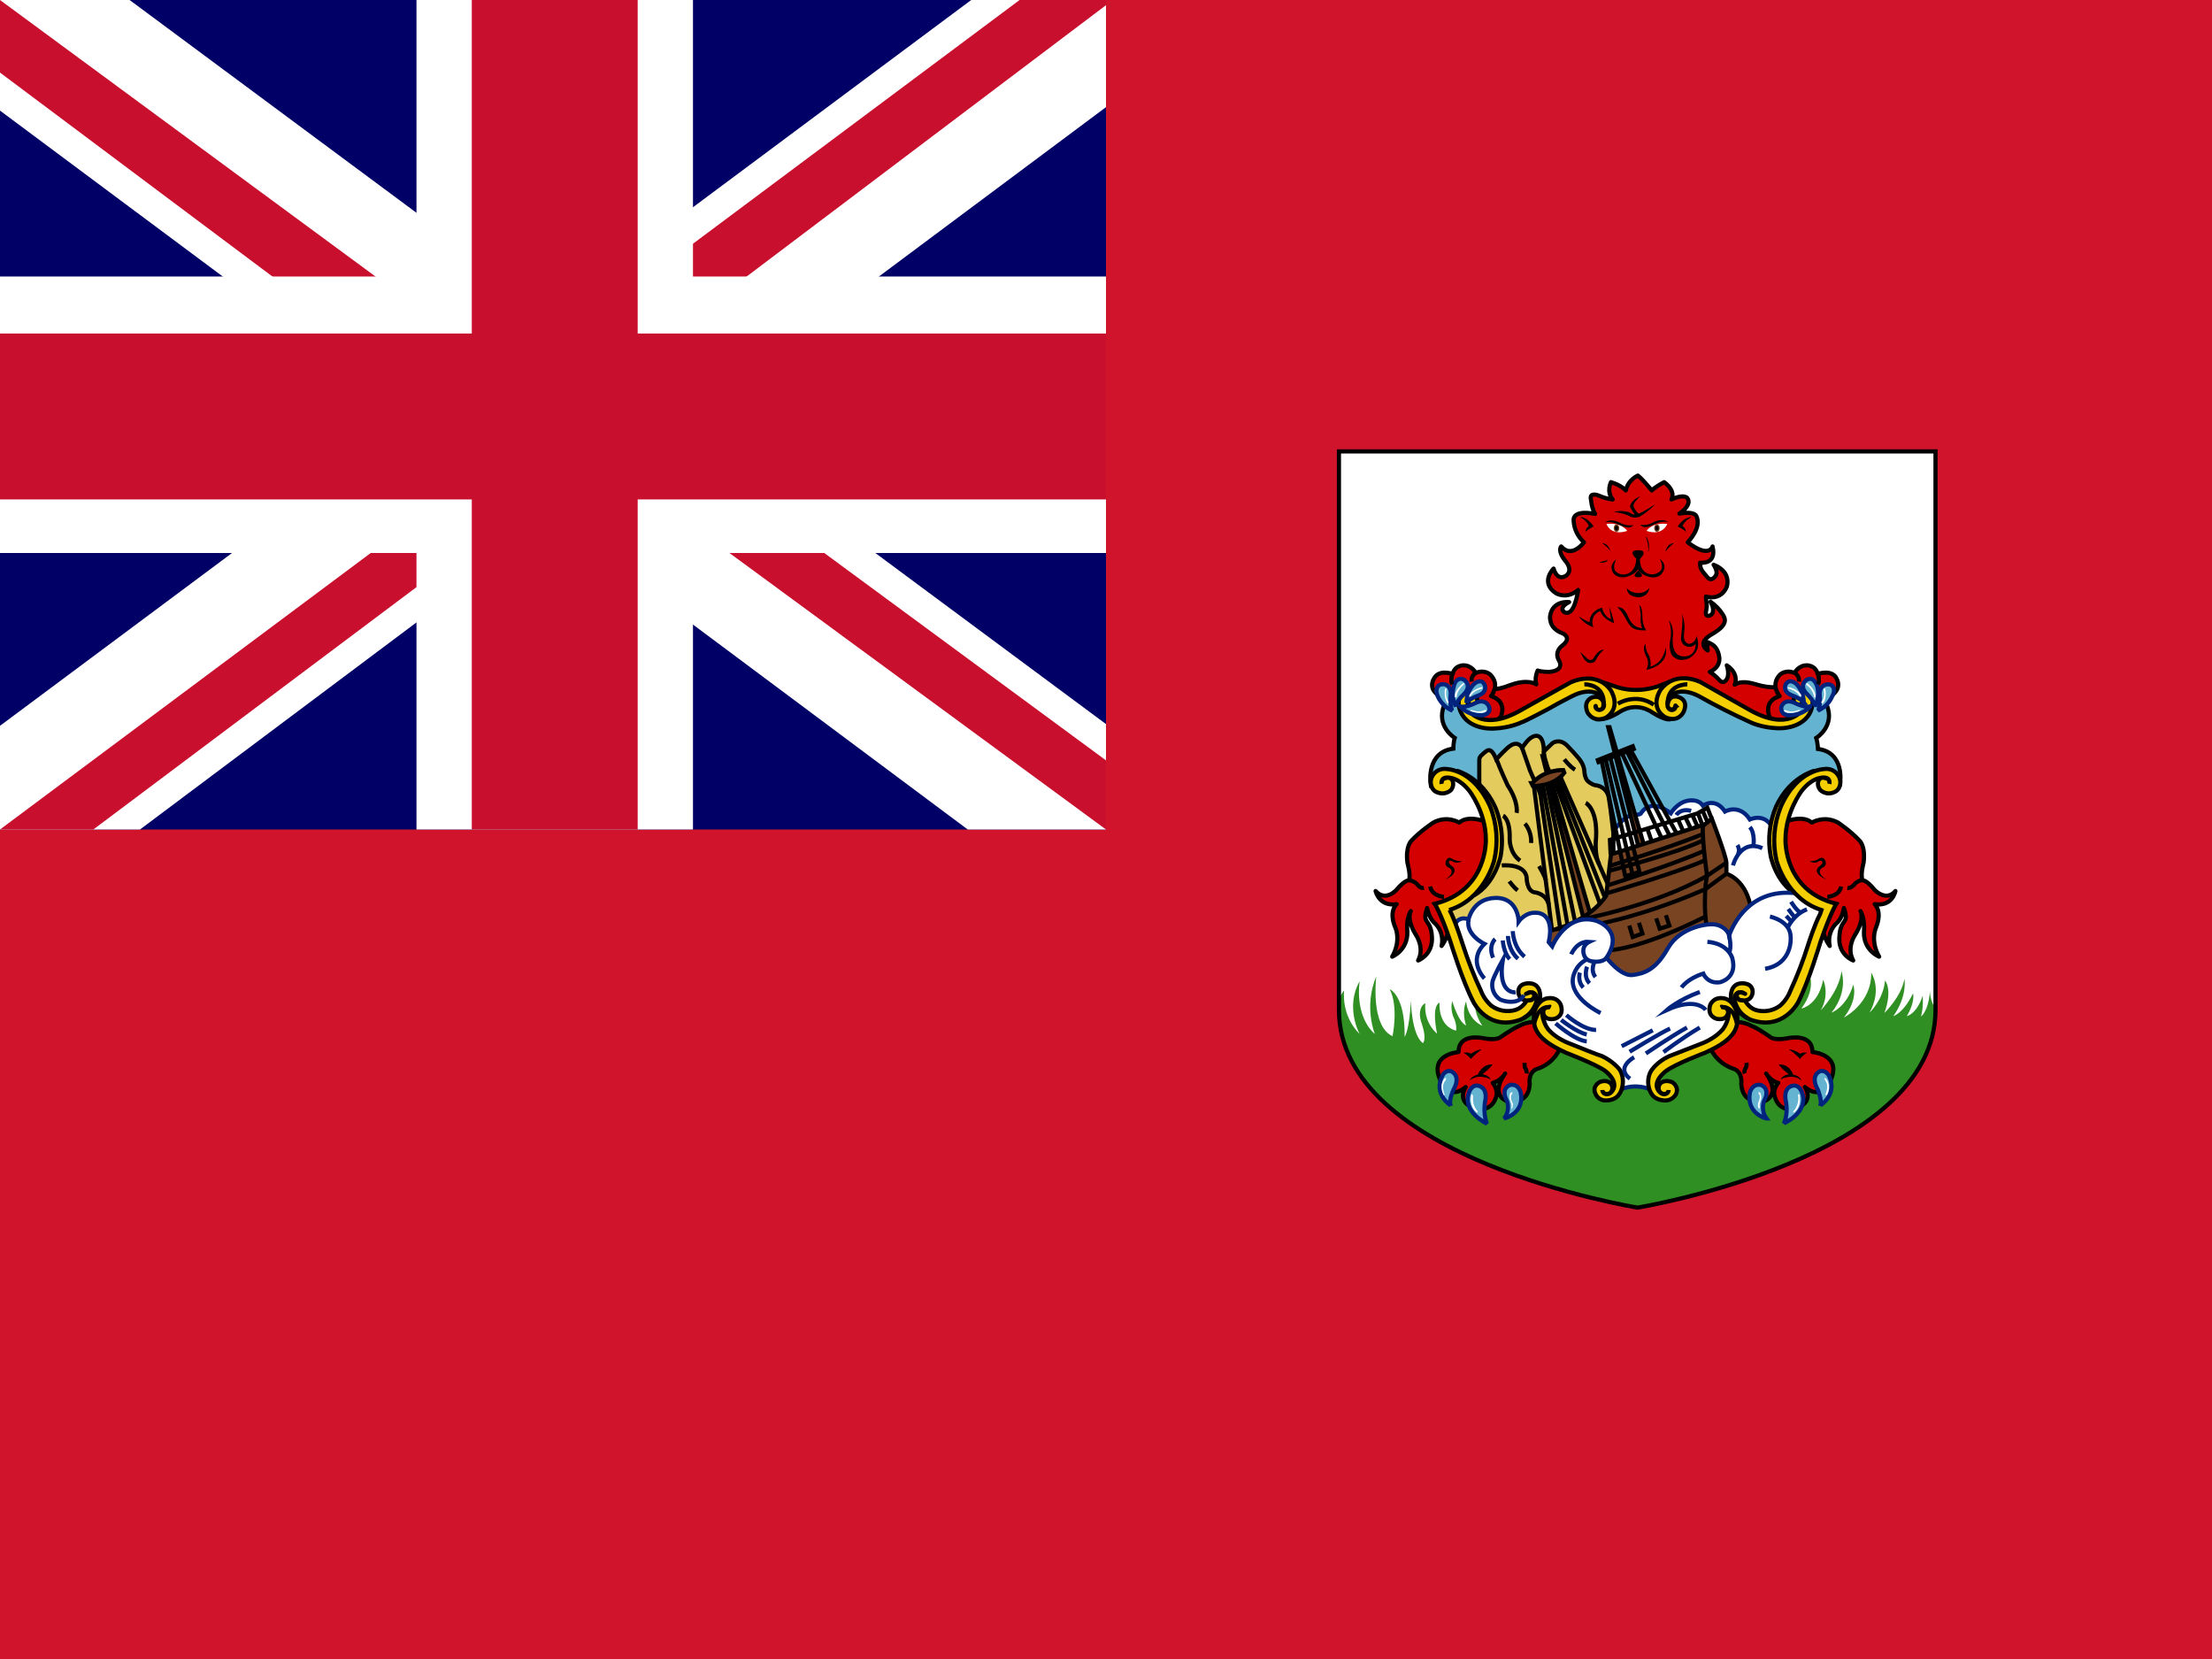
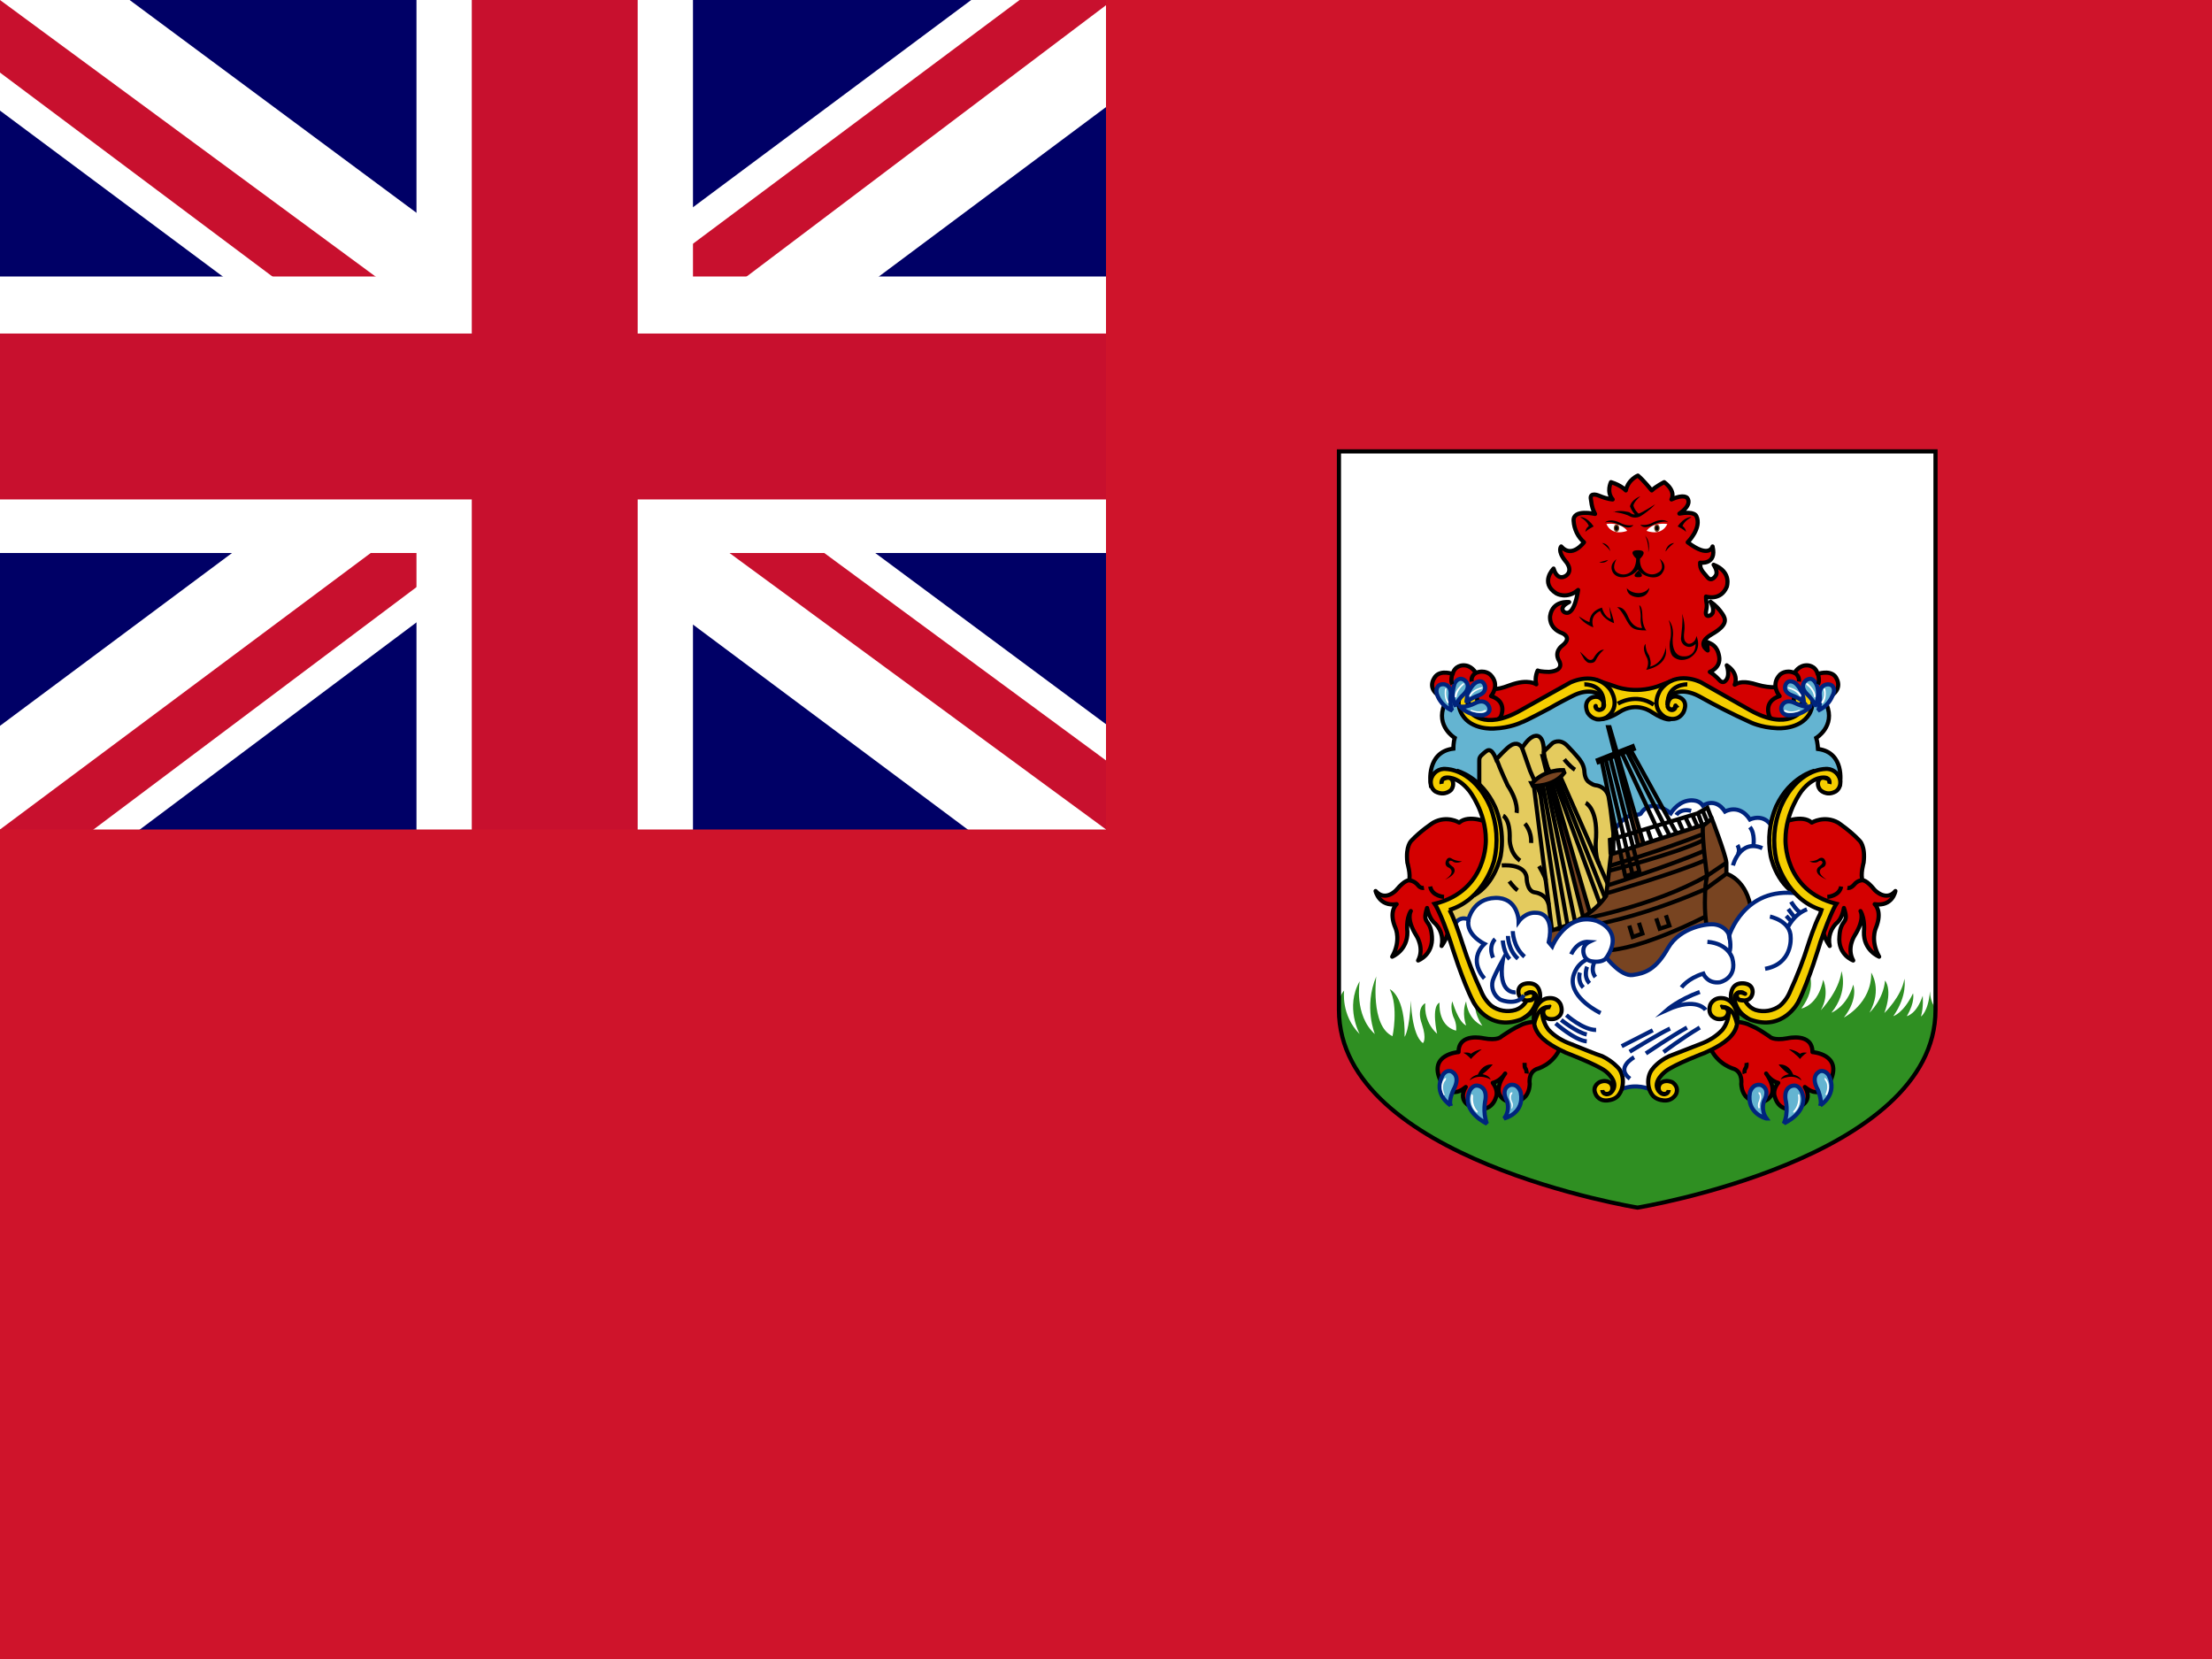
<svg xmlns="http://www.w3.org/2000/svg" id="flag-icons-bm" viewBox="0 0 640 480">
  <path fill="#cf142b" d="M0 0h640v480H0z" />
  <path fill="#fff" d="M559.7 130.6v161.6c0 43.1-86.2 57.2-86.2 57.2s-86.4-14-86.4-57.4V130.6h172.5z" />
  <path fill="#2f8f22" d="M559.7 292.2c0 43.1-86.2 57.2-86.2 57.2s-86.4-14-86.4-57.4c0 0 0-3.5 1.8-5.4 0 0-1 7.1 4.5 12.6 0 0-4.3-7.8 0-15.3 0 0-1.7 9.8 4.4 15.3 0 0-3.3-7.9.4-16.7 0 0-1.8 14.3 4.7 17.3 0 0 1.8-8.4-.8-13.6 0 0 4.5 1.8 4.3 13.8 0 0 1.4-1.8 1.8-10.5 0 0 .2 10 3.5 12.3 0 0 1.2-1-.3-5.5-1.6-4.4.6-6 1-6 0 0-.8 5 3.4 8.8 0 0-1.8-7.9.7-9 0 0-.6 6.7 4.8 8.1 0 0 .3-1.9-.8-4 0 0-1-2.5-.3-4.5 0 0 1.7 6 4 7 0 0-1.4-3.6 0-7 0 0 .2 5 4.7 7.1 0 0-3-4-1.9-8.2l28.7 1.4 15 .7 44.7-3 7.6-6.7s3.1 4.1-1.8 10.8c0 0 4.8-.8 6.3-8.3 0 0 2 4.1-.7 8.8 0 0 5.3-5.4 6-11.3 0 0 2.1 5.8-2.9 12 0 0 4.4-1.6 6.3-8.1 0 0 1.6 4-2.7 9.5 0 0 8.1-4.1 7.9-13 0 0 3.3 4.8-.5 11.6 0 0 4-3.7 4.5-9.3 0 0 2.3 2.5-.2 9.4 0 0 5-4.8 5.8-9.9 0 0 1 4.8-3.2 10.8 0 0 2.9-.8 5.7-6.6 0 0 .7 2.4-1.8 6.6 0 0 2.8-.5 4.6-5.9 0 0 .3 3.2-.5 6 0 0 2.1-1.3 2.6-7.3a9 9 0 0 0 1.2 4.4v.8z" />
  <path fill="#d40000" stroke="#000" stroke-linejoin="round" stroke-width="1.2" d="M515.4 198.7s-3 .6-7-.6c-3.8-1.2-5.3-.7-6.5 0 0 0 1.5-3.1-2.3-5.6 0 0 1.2 3.2-.5 4.6 0 0-.7.7-1.6-.3 0 0-1.3-1.5-2.8-2.4 0 0 3.3-1.2 2.7-4.5s-2.4-3.6-3.3-4.1a6 6 0 0 0 0 2.4s-3.5-2 1.2-4.7 4-4.4 3.1-5.8a13 13 0 0 0-3.5-3.6s1 1.6.7 2.9c-.1 1.2-2.4 2-2-.1.5-2.4 0-2 0-4.3 0 0 4.2 1.4 6-2.8 0 0 1.6-4.3-3.8-6.4 0 0 1.3 1.8.7 3 0 0-1.2 2.2-2.5.6s-2.2-2.2-2.1-4.2c0 0 4.9.7 3.6-4.7 0 0-.9 3.6-7.2-1.2 0 0 4.2-4.2 2.5-7.6 0 0-.5-1.5-4.9-.7 0 0 3.8-2.4 2.3-4.5 0 0-.9-1.3-4.6.4 0 0 1.5-2.3-2.1-5 0 0-2.4 1.2-3.6 2.4 0 0-2.4-3-4-4.3 0 0-2.8 1.1-3.5 4.3 0 0-1.3-1.5-4.3-2.4 0 0-1.4 2.8.5 5 0 0-1.4 0-4-1.1 0 0-2.8-1.2-2.3 1.1.3 2.4.6 3 1.2 4.2 0 0-6.5-1.5-6.2 2a9 9 0 0 0 3 6.2s-3.5 4.8-6.6 1.2c0 0-1.2 1.2 1.2 4.2 0 0 2.4 2.5.3 4.2 0 0-2.5 2-3.7-2 0 0-4.1 4.1.8 7.2 0 0 3 1.8 6.3-1 0 0-1 8-4 6.4 0 0-1.9-1.2 1.4-2.9 0 0-4.8-.6-5.5 4 0 0-.6 3.5 3.5 5 0 0 3.1 1.2 0 3.6 0 0-2.5 1.7-.9 4.4 0 0 1.8 2.8-2.9 3.2 0 0-2.4 0-3.3-.4 0 0-1 2-.4 4 0 0-2.3-1.7-7.5.2-5.2 2-4.9.6-5.2 1.2l-1.6 2.4s2.8 3.6 2.9 3.3l-.6 4 1.4.6 10.8-4.8 11-5.7 8.9.4 5.6 1.3 7.2.6 5.4-2.8h7.6l8.4 4.2 9.5 5.7 5 1 3.9-.3v-7.8z" />
  <path fill="#d40000" stroke="#000" stroke-linejoin="round" stroke-width="1.2" d="M428.2 207.7s4.2 2.2 6-.3c0 0 2.2-4.4-2.8-6 0 0 2.8-3.2-.2-6.2 0 0-1.6-1.6-4.2-.5 0 0-1.2-2.3-3.7-2.2 0 0-2.4 0-3 2.5 0 0-3.2-1.2-4.9.6 0 0-3 3.2 1.1 5.8l2.9.3 2.8-1.4 3.3.9s-.9 3.2 2.7 6.5z" />
  <path fill="#64b4d1" stroke="#000" stroke-width="1.2" d="M521.6 200.1a7 7 0 0 1 6.9 3.8c2.6 6.2-3 9.6-3 9.6.4 1.3.5 3.2.5 3.2 7.8 1 6.4 9.8 6.4 9.8l-2.6-2.2c-4.5-1.8-9.3 2.2-12.6 8.6-3.4 6.6-1.8 9.5-1.2 17.3.6 7.7 13 12.4 13 12.4l-9.7 25c-3.8 10-12 5.9-14.3 3.7-2.3-2-2.9-.8-4 0-1.1 1 5.3 6-6.5 10.8-11.7 4.7-13.7 8.3-15.7 9.5s-10 .5-10.8-.6c-1-1-.4-1-3.5-2.9-3-1.7-8.2-3.5-13.8-6.2s-5.4-6.2-5.3-6.9c0-.7 1.9-6.5-4.7-1.9-6.5 4.7-12.1-2.2-12.1-2.2-1.2-1.7-6.8-16.4-6.8-16.4a92 92 0 0 0-4.3-12s-.4.8 4.5-2c4.8-2.7 7-7.3 8.7-11.9s0-12.5-.6-14c-.6-1.6-4.2-8.9-8.7-10.4-4.4-1.6-7.5 2.4-7.5 2.4s-1.3-9 6.6-10c0 0 0-1.8.4-3.1 0 0-5.6-3.4-3-9.6 0 0 1.8-4.3 6.8-3.8l-1.1 2.4s-1.2 12.6 17.2 4.2c18.5-8.6 18-10.2 28.7-4.8l7.6-.1s11-5.3 14.7-3c3.5 2.3 16.3 9.4 16.3 9.4s12.4 4.7 14.9-4z" />
  <path fill="#fff" stroke="#00247d" stroke-miterlimit="10" stroke-width="1.2" d="M465.8 255s-.6-3.9-1.2-6.4c0 0-1.5-3.9 1-6.8l2.8-3.3s1.8-2.4 4-2.7c0 0 2.3 0 2.4-.5.3-.5 2.8-4.5 8.6 0 0 0 1.8-3 4.8-3.6 0 0 3-.8 4.5 1.4 0 0 3.5-2.6 6.4 1.7 0 0 4.1-2.4 7.2 2.3 0 0 4-2 6.4 2.1 2.5 4.3 2 6 2 6l2 6.8 6.5 8-15.2 5.8h-7l-13.7 3.6-24.3 1.9-6.7-8 9.6-8.3z" />
  <path fill="#d40000" stroke="#000" stroke-linejoin="round" stroke-width="1.2" d="M445.3 295.5s-3.6.1-5.5 1.2c-1.8.8-3.3 1.8-5.4 3.2 0 0-1 1.3-5.2.5 0 0-7.2-1.7-7.2 4 0 0-8.8.6-5.2 8.3 0 0 2.3 6 7.3 1.8 0 0-3.2 4.5 3 6.3 0 0 4.4 1.2 5.8-3.5 0 0 .7-1.8-1-4 0 0 2.1-.4 3.6-2.7 0 0-4.6 5.8.5 8 0 0 6.3 1.5 6.6-5 0 0-.6-3.2 2-4.3 0 0 5-1.2 7-6.6 0 0-7-3.9-6.3-7.2zM430.6 238s-5.6-2.5-8.4 0c0 0-3.5-2.2-7.5 0 0 0-3.7 2.4-6.3 5.2 0 0-1.8 1.5-1.2 6.4 0 0 1 3.5.5 5.1 0 0-1.2-.2-3.7 2.8 0 0-3.1 3.5-6 .3 0 0 1 4.6 6.1 3.8 0 0-2.5 2-.3 7 0 0 1.6 3.6-1 8.2 0 0 4.5-1.8 4.4-7.2 0 0-.5-3.6 1-6 0 0-1.5 2.2 1.6 7.1 0 0 2.4 3.6.5 7.2 0 0 4.4-1.6 4-7s-3-3.2-1.4-8.2c0 0 .5 2.6 1.8 4a7 7 0 0 1 2.4 7s2.6-3.4 2-6.8a13 13 0 0 0-1.3-4.4l8.4-4.8 4.3-7.5z" />
  <path fill="none" stroke="#000" stroke-miterlimit="10" stroke-width="1.2" d="M417.8 259.5s-3.5-.2-4-3m-6.1-1.8s1.2 0 2.4 1.2c0 0 .7 1.2 1.9 1" />
  <path d="M423 249.2s-1.8 0-3-.8c0 0-.9-.7-1.5.4 0 0-1 1.6.8 2.3 0 0 2.2 1.2-1.2 3.4 0 0 4-1.6 2.4-3.6 0 0-1.8-1.2-1.2-1.7 0 0 .2-.4 1 0 .6.6 2 .4 2.7 0" />
  <path fill="#784421" stroke="#000" stroke-width="1.2" d="m477.6 259 2.1-.6-14-48h-.4z" />
  <path d="M431.2 312.3s-3.2-1.9-6 .3c0 0 .4-1.2 2.4-1.7 0 0 1.2-3.2 4.3-2.9 0 0-1.3 1.6-3 2.8 0 0 1.8.2 2.4 1.5z" />
  <path fill="#64b4d1" stroke="#00247d" stroke-miterlimit="2.6" stroke-width="1.2" d="M419.7 319.8s-5.2-3.2-2.3-8.7c0 0 .8-1.5 2.3-1.2 0 0 3.3 1 .8 5.5 0 0-1.4 2.9-.8 4.5zm10.5 5.3s-7.4-3.4-5.1-9.2c0 0 .7-2 2.4-1.8 0 0 2.8.2 2.3 4 0 0-.9 3.6.4 7z" />
  <path d="M428.7 303.6s-2.3 1.7-3.1 2.8c0 0-1-1.2-2.2-1.8 0 0 1.5-.3 2.2.3 0 0 1.2-1 3-1.3z" />
  <path fill="#64b4d1" stroke="#00247d" stroke-miterlimit="2.6" stroke-width="1.2" d="M435.2 323.6s6-1.4 4.8-7.5c0 0-.6-2.6-3-2.2 0 0-3 .8-1 4.6 0 0 1.1 2.6-.8 5.1z" />
  <path fill="#f5ce00" stroke="#000" stroke-miterlimit="2.6" stroke-width="1.2" d="m461.6 196.7 5.7 1.9s5.4 2.3 12.3 0l5.2-2-3.5 5.4v2.9l2.1 3.2s-1.3.6-5.4-2c0 0-4.4-3.4-9.6 0 0 0-3 2-5.4 2l3.5-3.8-1.3-3.5-3.6-4.3z" />
  <path fill="#fff" d="M437.5 316.5s.2-.4 0-.5l-.5.2s-.6 1 0 2.4c0 0 .5.9.3 1.8v.4s.3-.1.3-.4c0 0 .4-.8-.2-1.8 0 0-.6-1.4.1-2.1" />
  <path fill="#d40000" stroke="#000" stroke-linejoin="round" stroke-width="1.2" d="M518 207.7s-4.2 2.2-6-.3c0 0-2.1-4.4 2.9-6 0 0-2.8-3.2.1-6.2 0 0 1.6-1.6 4.2-.5 0 0 1.2-2.3 3.7-2.2 0 0 2.4 0 3 2.5 0 0 3.3-1.2 5 .6 0 0 2.8 3.2-1.2 5.8l-2.9.3-2.9-1.4-3 .9s.8 3.2-3 6.5z" />
  <path fill="#f5ce00" stroke="#000" stroke-miterlimit="2.6" stroke-width="1.2" d="M484.8 204.4s0 .8-.8 1c0 0-1 .3-1.5-.9v-.3c0-.5-.3-2 1.4-3.3 0 0 2.6-2.1 7.6.5a192 192 0 0 0 14.8 7.5s3.1 1.6 7.9 1.8c0 0 6.5.5 9.3-4.1 0 0 2.1-3.5 0-5.8 0 0-.9-1-2.3-.8a3 3 0 0 0-1.8 1.2s-1 1.4.1 2.5c0 0 1.6 1 2.2-1 0 .2.5 1.7-.4 2.9 0 0-4 6-14.9-.1l-14.3-8.1s-7.1-3.7-11.6 2.1c0 0-3.4 4.8 1.1 7.9 0 0 3.4 2 5.4-1.2 0 0 1.8-3.1-1-4.4 0 0-2.4-1.2-3.3 1.2-1 2.4 1.8 3 2 1.3 0 0 0-.4.3 0z" />
  <path fill="#e4cb5e" stroke="#000" stroke-miterlimit="2.6" stroke-width="1.2" d="M428 229.2v-9c0-.8 0-1.2 1.2-2.2 1-.8 2.1-2.3 3.7 1.7 0 0 3.2-3.5 4.2-4 0 0 2-1.5 3.3.7 0 0 1.6-2.6 3-3.2 0 0 3.2-2 3.3 4.2l2.5-2.4s2-1.5 4.2.7c0 0 3.5 3.6 4 4.6 0 0 .8 1 1 2.7 0 0 0 2 1 3 0 0 1.1 1 2.2 1.2 0 0 2.5.1 3.6 2.6 0 0 .3-.5 1.6 11.2v21.5l-14.4 17.1-23.1-6.6-9.2-3.9-2.2-6.6 9-5.9 4.8-13-1.5-9.3-2.2-5.2z" />
  <path fill="#784421" stroke="#000" stroke-width="1.2" d="m491.6 240.4 1.2-1.5 2.5-2s4 10.4 4.2 12.7v3.2s6 1.6 7.2 10.7l-5 9.2-7.8-4.4-2.3-1.5z" />
  <path fill="#fff" d="M418.3 312.4s.2-.3 0-.6l-.5.4s-1.5 1.7-.2 4.4c0 0 0 .4.3.2 0 0 .3 0 0-.3 0 0-1.1-2.4.4-4z" />
  <path fill="none" stroke="#000" stroke-miterlimit="10" stroke-width="1.2" d="M441.7 310.6s.1-.8-.4-1.6q-.2 0-.2-1.5m5.6-90.1s0 2.3.7 4c.6 1.6 2.9 4.5 3 5.9" />
  <path fill="#d40000" stroke="#000" stroke-linejoin="round" stroke-width="1.2" d="M501 295.5s3.6.1 5.5 1.2c2 .8 3.4 1.8 5.5 3.2 0 0 1 1.3 5.2.5 0 0 7.2-1.7 7.2 4 0 0 8.7.6 5.2 8.3 0 0-2.4 6-7.4 1.8 0 0 3.2 4.5-3 6.3 0 0-4.4 1.2-5.7-3.5 0 0-.8-1.8 1-4 0 0-2.1-.4-3.5-2.7 0 0 4.5 5.8-.5 8 0 0-6.3 1.5-6.7-5 0 0 .5-3.2-2-4.3 0 0-5-1.2-7.2-6.6 0 0 7.2-3.9 6.5-7.2z" />
  <path fill="none" stroke="#000" stroke-miterlimit="10" stroke-width="1.2" d="m443.8 227.4 6 47.8m-4.5-47.9 6.6 44.6m-5.5-44.8 7.8 44.2" />
  <path fill="#784421" stroke="#000" stroke-width="1.2" d="m458.6 267.5 2.2-.7-14-48h-.5z" />
  <path fill="none" stroke="#000" stroke-miterlimit="10" stroke-width="1.2" d="m450.7 225.3 14.1 35.5m-15-35 13.6 37" />
  <path fill="#fff" d="M427.6 321.6s-1.7-1.5-1.4-4.3c0 0 0-.6-.3-.7 0 0-.3-.1-.3.6 0 0-.5 2.9 1.5 4.5q0 .2.4.2v-.3z" />
  <path fill="none" stroke="#000" stroke-miterlimit="10" stroke-width="1.2" d="m451.5 224.8 14.3 32.4m-18.3-30.4 9 43.7" />
  <path fill="#f5ce00" stroke="#000" stroke-miterlimit="2.6" stroke-width="1.2" d="M520 259c-6.3-3.6-7.7-11.4-7.7-11.4a25 25 0 0 1 1.6-14.3c4-8.6 11.1-10.3 11.1-10.3s-6.9 4.8-8.8 11.2c0 0-1.4 5.5-.6 10.7.8 5.5.5 4.1 1.8 8.3l2.6 6z" />
  <path fill="#784421" stroke="#000" stroke-width="1.2" d="m492.7 238.7-26.6 8.5-1.4 12c-6.3 9.1-19.2 10.7-19.2 10.7l10 10.7 19 4 10.2-7.8 9.2-8.4c-1-4.5-.5-11.2-.5-11.2 0-1.2.5-3.8.5-3.8s-1.5-10.7-1.2-14.5z" />
  <path fill="none" stroke="#000" stroke-miterlimit="10" stroke-width="1.2" d="M465 256.2s17.6-5.5 28-10m-36.4 20s22-4 37.3-12.8l5.6-3.8" />
  <path fill="none" stroke="#000" stroke-miterlimit="10" stroke-width="1.2" d="m499.5 252.8-6 4.4s-24.5 11.2-43.2 11.6m43.1-3.6S474.6 275 464 275" />
  <path fill="#d40000" stroke="#000" stroke-linejoin="round" stroke-width="1.2" d="M515.8 238s5.6-2.5 8.4 0c0 0 3.6-2.2 7.6 0 0 0 3.6 2.4 6.2 5.2 0 0 1.8 1.5 1.2 6.4 0 0-1 3.5-.3 5.1 0 0 1.1-.2 3.5 2.8 0 0 3.3 3.5 6 .3 0 0-.8 4.6-6 3.8 0 0 2.4 2 .3 7 0 0-1.6 3.6 1 8.2 0 0-4.6-1.8-4.4-7.2 0 0 .4-3.6-1-6 0 0 1.4 2.2-1.7 7.1 0 0-2.4 3.6-.4 7.2 0 0-4.5-1.6-4-7 .3-5.4 3-3.2 1.3-8.2 0 0-.4 2.6-1.7 4a7 7 0 0 0-2.4 7s-2.6-3.4-2-6.8c.6-3.5 1.2-4.4 1.2-4.4l-8.3-4.8-4.2-7.5z" />
  <path fill="#fff" stroke="#00247d" stroke-miterlimit="10" stroke-width="1.2" d="M420.6 268.4s.8-3.7 4.3-2.4c0 0 1.2-6 7.7-6.2s6.8 6.4 6.8 6.8c0 0 2-2.8 5.1-2.5 0 0 5.5-.3 3.6 8.5l1 1.2s4.1-9.9 12.7-7.4c0 0 8.4 2.6 3 10.7 0 0 4.2 5.5 7.6 5 3.6-.5 6.7-1.6 10.2-7.8 3.6-6.2 11.7-7.2 13.7-6.8 2 .3 3.7 1.8 4 3.2 0 0 4.3-14.3 19.8-12.2l6.2 3.3 2.4 1-3.6 10-8.4 19.2-6.6 2-6.8-3.9-2.4 1.2v5.9l-9 6.4-6.2 2.5-6.8 4.8-1.7 4.2s-3.7-1.7-8 0l-1.4-3.6-4-3.7-15.6-7.4-2.7-9-2.9-1.3-3.2 3.6-4.5.6-7-4.8-7.4-21z" />
  <path fill="none" stroke="#000" stroke-miterlimit="2.6" stroke-width="1.2" d="M488.2 198s-6-.2-5.7 6" />
  <path fill="#f5ce00" stroke="#000" stroke-miterlimit="2.6" stroke-width="1.2" d="M527 263.3c-10.2-3.2-13-14.3-13-14.3a26 26 0 0 1 1.2-15.5c4.8-11 12.7-11 12.7-11a4 4 0 0 1 4.5 3.2c.4 2.4-1.3 3.3-1.3 3.3-2.7 1.5-4.5-.5-4.5-.5-1.2-1.6-.3-2.9-.3-2.9.7-1 2-.4 2-.4 1.3.2 1 1.6 1 1.6s.4-1.6-1.2-1.8c0 0-3.2-.7-6.8 3.8 0 0-4.7 6.1-4.7 14.1 0 0-.6 14.8 14.7 18.6 0 0-1.6 2.4-4.6 11.1 0 0-3.3 11.2-6.4 17.3 0 0-4.3 8.6-13.9 5.1 0 0-5.6-2.5-5.6-6.5 0 0-.3-3.8 3-4 0 0 3.3-.3 3.3 2.5 0 0 0 3-3.5 2.4 0 0-1.2-.3-1.1-1.5 0 0 .2-1.2 1.8-.6 1.5.6 0 0 0-.1 0 0-.6-.3-1.2 0 0 0-.6 0-.6 1q-.2.2.7 1.1l1.7.2s1 2 3 2.7a8 8 0 0 0 7.1-1.2 11 11 0 0 0 3-4.3 113 113 0 0 0 5.2-13.5s1.8-5.7 3.4-8.7z" />
  <path fill="#f5ce00" stroke="#000" stroke-miterlimit="2.6" stroke-width="1.2" d="M498 291.4s2-.2 2 1.5c0 0-.1 2.4-3.2 1.9 0 0-3-.6-2-4 0 0 .8-2.3 3.6-2 0 0 2.8 0 4 3.8 0 0 1 3.3-.7 6-1.8 3-6.2 5-8.4 6 0 0-8.7 3.3-11.3 5.3 0 0-4 2.9-2.2 5.6 0 0 .7 1.1 1.7 1.1 0 0 1.2 0 1.3-1.2 0 0 0 .7-.7 1 0 0-.8.4-1.7-.3 0 0-1-1-.2-2.4 0 0 1-1.6 3.6-.6 0 0 2 1.1 1.2 3.3 0 0-.9 2.1-3.4 2 0 0-1.9 0-3.2-1.2-2-2.1-2-6-.2-8 0 0 1.5-2.1 4.7-3.6l9-3.5q4-1.5 6.4-4.1s1.3-1.4 1.8-4c0 0 .4-2-.8-2.4l-1.2-.3z" />
  <path fill="none" stroke="#000" stroke-miterlimit="2.6" stroke-width="1.2" d="M498.2 291.4s2.1-.4 3.5 2.2c0 0 .7 1.5.8 2.5m.7-9s-2.1.3-1 3.4c1.1 2.9 3 3.7 3.5 4.2" />
  <path fill="#f5ce00" stroke="#000" stroke-miterlimit="2.6" stroke-width="1.2" d="M461.6 204.4s0 .8 1 1c0 0 .8.2 1.3-.9v-.3c0-.5.3-2-1.2-3.3 0 0-2.8-2.1-7.8.5 0 0-4 2-6.7 3.6 0 0-7.1 3.8-8 4 0 0-3.2 1.6-8 1.8 0 0-6.5.5-9.2-4.1 0 0-2.2-3.5 0-5.8 0 0 .8-1 2.2-.8q.9 0 1.8 1.2s1 1.4-.1 2.5c0 0-1.6 1-2.2-1 0 .2-.3 1.6.5 3 0 0 4 5.9 14.8-.3l14.3-8s7.2-3.7 11.6 2c0 0 3.4 4.8-1 8 0 0-3.3 2-5.5-1.2 0 0-1.6-3 1-4.4 0 0 2.4-1.2 3.5 1.2 1 2.4-2 3-2.2 1.3 0 0 0-.4-.1 0zm-35.2 54.7c6.3-3.5 7.8-11.5 7.8-11.5 1.4-8-1.7-14.3-1.7-14.3-4-8.6-11-10.3-11-10.3s6.8 4.8 8.7 11.2c0 0 1.6 5.5.6 10.7-.8 5.5-.5 4.1-1.8 8.3z" />
  <path fill="none" stroke="#000" stroke-miterlimit="2.6" stroke-width="1.2" d="M458.4 198s6-.2 5.6 6" />
  <path fill="#f5ce00" stroke="#000" stroke-miterlimit="2.6" stroke-width="1.2" d="M419.3 263.3c10.3-3.2 13-14.3 13-14.3a26 26 0 0 0-1.1-15.5c-4.8-11-12.7-11-12.7-11a4 4 0 0 0-4.5 3.2c-.3 2.4 1.3 3.3 1.3 3.3 2.8 1.5 4.6-.5 4.6-.5 1.1-1.6.2-2.9.2-2.9-.7-1-2-.4-2-.4-1.2.2-1 1.6-1 1.6s-.3-1.6 1.2-1.8c0 0 3.2-.7 6.8 3.8 0 0 4.8 6.1 4.8 14.1 0 0 .6 14.8-14.8 18.6 0 0 1.7 2.4 4.6 11.1 0 0 3.4 11.2 6.6 17.3 0 0 4.2 8.6 13.7 5.1 0 0 5.6-2.5 5.6-6.5 0 0 .4-3.8-3-4 0 0-3.3-.3-3.3 2.5 0 0 0 3 3.6 2.4 0 0 1.2-.3 1-1.5 0 0-.2-1.2-1.7-.6-1.6.6 0 0 0-.1 0 0 .5-.3 1.1 0 0 0 .6 0 .6 1q.2.2-.7 1.1l-1.5.2s-1 2-3.2 2.7a8 8 0 0 1-7-1.2 11 11 0 0 1-3-4.3 114 114 0 0 1-5.3-13.5s-1.8-5.7-3.2-8.7l-.6-1.2z" />
  <path fill="#f5ce00" stroke="#000" stroke-miterlimit="2.6" stroke-width="1.2" d="M448.5 291.4s-2-.2-2 1.5c0 0 0 2.4 3.2 1.9 0 0 3-.6 1.9-4 0 0-.7-2.3-3.6-2 0 0-2.7 0-4 3.8 0 0-.9 3.3.8 6 1.8 3 6.2 5 8.3 6 0 0 8.7 3.3 11.4 5.3 0 0 3.9 2.9 2.1 5.6 0 0-.6 1.1-1.7 1.1 0 0-1.2 0-1.3-1.2 0 0 0 .7.7 1 0 0 .9.4 1.7-.3 0 0 1-1 .2-2.4 0 0-1-1.6-3.4-.6 0 0-2.2 1.1-1.2 3.3 0 0 .7 2.1 3.2 2 0 0 2 0 3.2-1.2 2-2.1 2-6 .4-8 0 0-1.7-2.1-4.8-3.6-1.9-.6-5.5-2.1-9-3.5q-4.1-1.5-6.5-4.1s-1.3-1.4-1.8-4c0 0-.3-2 .9-2.4l1.2-.3z" />
  <path fill="none" stroke="#000" stroke-miterlimit="2.6" stroke-width="1.2" d="M448.2 291.4s-2.1-.4-3.4 2.2c0 0-.7 1.5-.9 2.5m-.7-9s2.2.3 1.1 3.4c-1.2 2.9-3 3.7-3.6 4.2m27.4-91.1s5.2-3.3 10.4.3m-39.7 31.3s.7-3-2.6-8c0 0-2.2-4.7-3.2-7.5m7.4-3.3 2.3 6.6 3 6.8" />
  <path fill="none" stroke="#000" stroke-miterlimit="10" stroke-width="1.2" d="M441.2 238.3s2 2.1 1.8 5.6m-8.1-7.9s2.1 1 1.9 6.8c0 0-.1 4 3 6.2m-5.3 1.4s6.7-.7 7.2 3.5c0 0 0 4 2.4 4.3 0 0 3.3.3 4 3.6m-11.4-6.8s1.2 1.7 2.4 2.6m6.2-7s1.6 2.7 2 4.1m5.3-35s1.6 2.1 3.1 3m3.1 9.6s3.4 1.6 3 10c0 0-.6 5 .9 7.7" />
  <path fill="#784421" stroke="#000" stroke-width="1.2" d="m443.1 226.6.4.8s6 .3 9.1-3.8l-.3-.8s-5.3-.3-9 3.8z" />
  <path fill="none" stroke="#000" stroke-miterlimit="10" stroke-width="1.2" d="M464.7 258.5s20.6-6 28.6-9.6" />
  <path fill="#784421" stroke="#000" stroke-width="1.2" d="m462.5 220.5-.2-.6 10.1-4 .3.8z" />
  <path fill="none" stroke="#000" stroke-miterlimit="10" stroke-width="1.2" d="m463.4 220.1 6.8 33.3m-5.6-33.6 7.7 33m-6.4-33.6 8.4 32.9m-5-34.1 11.5 24.6m-10-25 12.3 24.2M471.8 217l13.4 24.3m-15.5 12.4 5.2-1.6m-9.1-1.6s15.2-4.5 27-9.2M465.4 252s19.5-5 27.2-8.8m-21.2 24.6 1 3.3 2.8-1-1-3.1m5-1.3 1 3 2.8-.9-1-3m-16-17.6-.2-4.2 25.5-7.7 1.3 3.6m-16 .8 1.3 3.8m7.6-6.4 1.6 3.6m.5-4.3 1.6 3.3m.4-4 1.6 3.6m0-4 2.8-1.6 1.2 3.1m-2.6-2.3 1.4 3.3" />
  <path fill="none" stroke="#00247d" stroke-miterlimit="10" stroke-width="1.2" d="M429.5 283.1s-5-5.1 0-10c0 0-5.5-2.6-4.6-7m13.6 21s-5.3.7-3.7-9.4c0 0-2.2 4-2.9 6a5 5 0 0 0 2 5.4c.9.6 5.5 1.8 7-1.2m-8.3-16.2s-2.1 1.9-.6 5.4m2.8-5s.2 3.5 2 5.4m-.5-6.7s0 4 2.9 6.6m-1.5-8s0 4.5 3.4 7.4m13.5-.7s1.6-3.9 5.2-3.6c0 0-1.7.8-1.7 2.5 0 0-.2 3 2.9 3.2 0 0 2.5.4 3.8-1" />
  <path fill="none" stroke="#00247d" stroke-miterlimit="10" stroke-width="1.2" d="M463.1 293.1s-8.9-4.2-8-10.1c0 0 .4-3.6 4-5.4m-2 3.8s-.8 2.5 1 4.3m1.1-6s-1.2 2.8.7 4.8m1.5-6.3s-1.4 2.4.2 4.5m-8.4 11s4.8 4.3 8.6 4.3m-10.1-2.9s4.5 3.6 7.4 4.2m-9-3.2s5.5 4.9 9 5.2m13.7 4.6s-5.5 3-1.2 6.2m-2.4-9.4 9-4.6m-6.7 6.2s9-5.5 11.7-6.7m-7 7.2s7.7-5.2 11.9-7.5m-6.8 7.1s5.3-4 10.5-7.1m1.7-5.1s-2.6-3.9-11.2 0c0 0 3.3-2.9 9.5-5.2m8.5-16.3s.8 3.1 0 5" />
  <path fill="none" stroke="#00247d" stroke-miterlimit="10" stroke-width="1.2" d="M486.5 285.7s1.8-2.6 6.3-4c0 0 1.2 3 4.8 2.5 0 0 5.2-1.1 3.6-7 0 0-1.1-4.2-7.2-4.7m18.1-7.3s6.1 1.2 6 6.1c0 0 .6 7.6-7.4 9m6.6-12s1.6-3.7 5.5-5.2m-4.6-2.2s1.7 2.8 2.8 3.1m-3.6-1s1.5 2.1 2 2.5m-2.6-.5 1.5 1.6M485 235.8s1.2-2 4.3-1.2m12.1 15.8s2-7.8 8.5-5m-2.6-.6s.6-3.6-1-5.5m-3.6 5.2s.9 1.5.1 2.7" />
  <path fill="#64b4d1" stroke="#00247d" stroke-miterlimit="2.6" stroke-width="1.2" d="M516.2 325s7.4-3.3 5.1-9.1c0 0-.7-2-2.4-1.8 0 0-2.8.1-2.3 4 0 0 1 3.8-.5 7z" />
  <path fill="#fff" d="M518.8 321.6s1.7-1.5 1.5-4.3c0 0-.2-.6 0-.7 0 0 .4-.1.4.6 0 0 .5 2.9-1.4 4.5q0 .2-.4.2-.2 0 0-.3z" />
  <path fill="#64b4d1" stroke="#00247d" stroke-miterlimit="2.6" stroke-width="1.2" d="M526.7 319.8s5.2-3.2 2.4-8.7c0 0-.9-1.5-2.4-1.2 0 0-3.2 1-.7 5.5 0 0 1.2 2.9.7 4.5z" />
  <path fill="#fff" d="M528 312.4s-.2-.3 0-.6l.4.4s1.5 1.7.3 4.4c0 0-.1.4-.5.2v-.3s1.2-2.4-.2-4z" />
  <path fill="#64b4d1" stroke="#00247d" stroke-miterlimit="2.6" stroke-width="1.2" d="M511 323.6s-5.8-1.4-4.7-7.5c0 0 .6-2.6 3.1-2.2 0 0 3 .8 1 4.6 0 0-1.1 2.6.7 5.1z" />
  <path fill="#fff" d="M508.8 316.5v-.5s.4 0 .5.2c0 0 .6 1 .1 2.4 0 0-.5.9-.2 1.8l-.3.4-.2-.4s-.3-.8.2-1.8c0 0 .6-1.4 0-2.1z" />
  <path d="M515.2 312.3s3.4-1.9 6 .3c0 0-.2-1.2-2.4-1.7 0 0-1-3.2-4.2-2.9 0 0 1.2 1.6 3 2.8 0 0-1.8.2-2.4 1.5m2.4-8.7s2.4 1.7 3.2 2.8c0 0 .9-1.2 2-1.8 0 0-1.2-.3-2 .3 0 0-1.1-1-3-1.3z" />
  <path fill="none" stroke="#000" stroke-miterlimit="10" stroke-width="1.2" d="M504.8 310.6s-.3-.8.3-1.6c0 0 .4-.6.2-1.5m23.4-48s3.5-.2 4-3m6-1.8s-1.2 0-2.2 1.2c0 0-.9 1.2-2 1" />
  <path d="M523.6 249.2s1.8 0 2.7-.8c0 0 1.1-.7 1.7.4 0 0 1 1.6-.8 2.3 0 0-2.2 1.2 1.3 3.4 0 0-4.2-1.6-2.4-3.6 0 0 1.8-1.2 1-1.7 0 0-.2-.4-.9 0-.7.6-2.1.4-2.6 0" />
  <path fill="#64b4d1" stroke="#00247d" stroke-miterlimit="2.6" stroke-width="1.2" d="M526 205.6s.8-1.2.5-4.4 2.6-3.7 3.6-2.8c0 0 1.2 1 0 3.1a8 8 0 0 1-4.1 4.1z" />
  <path fill="#fff" d="M527 203s1.2-1.1.6-3.6l.2-.2h.3s.6 2.8-.6 4.2c0 0-.2.3-.5 0z" />
  <path fill="#64b4d1" stroke="#00247d" stroke-miterlimit="2.6" stroke-width="1.2" d="M525.1 204.4s0-1.4-2.3-3.6c-2.4-2.4-.5-4.4 1-4.4 0 0 1.3 0 2 2.3a8 8 0 0 1-.7 5.7z" />
  <path fill="#fff" d="M524.8 201.4s0-1.6-2.2-3.3v-.4h.4s2.3 1.8 2.3 3.8q0 .2-.3.3-.1.1-.2-.4" />
  <path fill="#64b4d1" stroke="#00247d" stroke-miterlimit="2.6" stroke-width="1.2" d="M522 203.3s-.7-1-3.5-2.1c-2.9-1-2.2-3.5-1-4 0 0 1.3-.5 2.6 1.1a8 8 0 0 1 1.8 5z" />
  <path fill="#fff" d="M520.6 201.3s-.6-1.4-3.2-2.1l-.2-.3.3-.1s2.9.6 3.7 2.4l-.1.3s-.3 0-.4-.2z" />
  <path fill="#64b4d1" stroke="#00247d" stroke-miterlimit="2.6" stroke-width="1.2" d="M523.7 204.4s-1.3.5-4.4-1-4.4 1.1-3.8 2.3c0 0 .5 1.6 2.8 1.2a8 8 0 0 0 5.4-2.4z" />
  <path fill="#fff" d="M516.6 205.4s1.4 1 3.9 0h.3s0 .2-.2.3c0 0-2.6 1.2-4.4.1v-.3z" />
  <path fill="none" stroke="#000" stroke-miterlimit="2.6" stroke-width="1.2" d="M519.3 194.7s1.4.8 1.2 2.5" />
  <path fill="none" stroke="#000" stroke-miterlimit="10" stroke-width="1.2" d="M526 195s.6 1.9 0 3" />
  <path fill="#64b4d1" stroke="#00247d" stroke-miterlimit="2.6" stroke-width="1.2" d="M420.2 205.6s-.8-1.2-.5-4.4c.4-3.4-2.5-3.7-3.5-2.8 0 0-1.2 1-.2 3.1a8 8 0 0 0 4.2 4.1z" />
  <path fill="#fff" d="M419.1 203s-1-1.1-.6-3.6v-.2h-.4s-.5 2.8.7 4.2c0 0 .2.3.3 0z" />
  <path fill="#64b4d1" stroke="#00247d" stroke-miterlimit="2.6" stroke-width="1.2" d="M421.2 204.4s0-1.4 2.4-3.6c2.3-2.4.4-4.4-1-4.4 0 0-1.6 0-2 2.3a8 8 0 0 0 .6 5.7z" />
  <path fill="#fff" d="M421.5 201.4s0-1.6 2-3.3c0 0 .3-.3 0-.4h-.2s-2.4 1.8-2.4 3.8q-.1.2.4.3.1.1.2-.4" />
  <path fill="#64b4d1" stroke="#00247d" stroke-miterlimit="2.6" stroke-width="1.2" d="M424.3 203.3s.6-1 3.5-2.1c2.8-1 2-3.5.9-4 0 0-1.2-.5-2.6 1.1a8 8 0 0 0-1.8 5z" />
  <path fill="#fff" d="M425.6 201.3s.6-1.4 3.2-2.1l.2-.3-.2-.1s-2.9.6-3.7 2.4v.3s.4 0 .5-.2" />
  <path fill="#64b4d1" stroke="#00247d" stroke-miterlimit="2.6" stroke-width="1.2" d="M422.5 204.4s1.4.5 4.4-1 4.4 1.1 4 2.3c0 0-.7 1.6-3 1.2a8 8 0 0 1-5.4-2.4z" />
  <path fill="#fff" d="M429.6 205.4s-1.3 1-3.9 0h-.2v.3s2.8 1.2 4.5.1q.2 0 0-.3z" />
  <path fill="none" stroke="#000" stroke-miterlimit="2.6" stroke-width="1.2" d="M427 194.7s-1.5.8-1.2 2.5" />
  <path fill="none" stroke="#000" stroke-miterlimit="10" stroke-width="1.2" d="M420.2 195s-.6 1.9 0 3" />
  <path d="M486.7 177.6s1 2.7.6 5.2c-.3 2.4.2 2.9 1 3.4.7.3 2.4-.4 2.5-2.2 0 0 2 3.8-1.8 6.3 0 0-2.7 1.7-5-.4-.8-.9-1.2-3-.7-5 0 0 .6-2.7-.5-5.5 0 0 1.6 1.6 1.2 4.9 0 0-.8 6 3.6 5.6 0 0 3 0 3-3.6 0 0-1.1 1.2-2.4.8a2.4 2.4 0 0 1-1.8-2.8c.1-1.6.6-4.3.3-6.7M482 187s-.4 4.8-4.6 5.9c0 0 .6-.9-.3-3.3 0 0-1-1.2-1-3.3 0 0-1.2 1 .3 3.8 1 1.7 0 3.6-.1 3.7-.4.1 6.9-1 5.6-6.7zm-5.6-4.5s-1.1-1.2-1.2-3.8c0-2.7-.5-3.4-.9-3.6 0 0 .5 2.3.4 3.6a7 7 0 0 0 .4 3s-2.4.3-3.9-3c-1.3-3.3-2.7-3-3.4-3 0 0 .8.1 2.4 3 1.6 3 2.1 3.7 6.2 3.7zm-10.8-7s1.2 3.2 1.4 4.8c0 0-3.1-1-4-3.5 0 0-3.2 1-2 4.7 0 0-2.9-1-4.2-3.2 0 0 1.6 1.2 3.1 1.7 0 0-.2-3.1 3.6-4.2 0 0 .6 2.7 2.6 3.3zm5-5.4s1.2 1.5 3.4 1.5a4 4 0 0 0 3.2-1.5s-.1 2.6-3.2 2.7c0 0-3.3 0-3.3-2.7zm-13.4 18.5 2 1.9s1.2 1.2 2-.3c0 0 1.3-2.4 2.9-2.2 0 0-1.2.7-2.4 3 0 0-.2.7-1.2.8-.5 0-1 .2-1.8-.7q-.2 0-1.5-2.4zm16.7-29.4c-3.2 0-.5 2.4-.5 2.4 0 4-3.1 5.4-5.3 4.2s-.4-4-.4-4-2.4 1.5-1 3.9c1.6 2.4 5.7 1.2 7.2-.9 1.5 2.2 5.7 3.3 7.1.9 1.7-2.4-.8-4-.8-4s1.8 2.9-.5 4c-2.1 1.3-5.4 0-5.2-4 0 0 2.7-2.5-.5-2.5zm2-4.4s1.2 2 1 5c0 0 .9-3-1-4.9zm-10 4.7s-.3-2.2-2.4-2.4c0 0 1.9 1.3 2.4 2.4m16 0s.3-2.2 2.5-2.4c0 0-1.8 1.3-2.4 2.4zm-19.2 3.2s1.6.5 2.6-.7zm-5.4-13.1s1.9-.1 3.8 2.7c0 0-1.9 1-2.4 1.6 0 0 0-1 1-1.7 0 0-.4-1.4-2.4-2.5zm32 0s-2-.1-3.9 2.7c0 0 2 1 2.4 1.6 0 0 0-1-1-1.7 0 0 .4-1.4 2.5-2.5zm-14.7 2.2s1.7.5 3.8-.7c0 0 2.6-1.4 4.3 0 0 0-1.4-.7-4.3.7 0 0-2.7 1.6-3.8 0" />
  <path fill="#fff" d="M476.4 153.6s1.4-2.5 6-2c0 0-1.3 3.6-6 2" />
  <ellipse cx="479.4" cy="152.8" fill="#784421" rx=".8" ry="1.1" />
  <ellipse cx="479.4" cy="152.8" rx=".5" ry=".7" />
  <path d="M466.8 148.1s2.8.3 4.6 1.2c0 0 1.8 1.2 3.8-.3 0 0 2.2-1.4 3.7-3.1 0 0-3.5 2.3-4.8 2.7 0 0-1.2-1-1.5-2.3 0 0 0-1 2-2.7 0 0-2.5.8-3 2.9a7 7 0 0 0 1.4 2.3s-.4.3-1.6-.6c0 0-2.8-.8-4.6 0zm7.2 17c-2.4 2.1 0 1.9 0 1.9s2.4.2 0-2zm-1.4-13.2s-1.8.5-4-.7c0 0-2.6-1.4-4.3 0 0 0 1.5-.7 4.3.7 0 0 2.9 1.6 4 0" />
  <path fill="#fff" d="M470.8 153.6s-1.5-2.5-6-2c0 0 1.2 3.6 6 2" />
  <ellipse cx="467.7" cy="152.8" fill="#784421" rx=".8" ry="1.1" />
  <ellipse cx="467.7" cy="152.8" rx=".5" ry=".7" />
  <path fill="none" stroke="#000" stroke-width="1.2" d="M560 130.6v161.6c0 43.1-86.2 57.2-86.2 57.2s-86.4-14-86.4-57.2V130.6z" />
-   <path fill="#006" d="M0 0h320v240H0z" />
-   <path fill="#fff" d="m37.5 0 122 90.5L281 0h39v31l-120 89.5 120 89V240h-40l-120-89.5L40.5 240H0v-30l119.5-89L0 32V0z" />
-   <path fill="#c8102e" d="M212 140.5 320 220v20l-135.5-99.5zm-92 10 3 17.5-96 72H0zM320 0v1.5l-124.5 94 1-22L295 0zM0 0l119.5 88h-30L0 21z" />
-   <path fill="#fff" d="M120.5 0v240h80V0zM0 80v80h320V80z" />
-   <path fill="#c8102e" d="M0 96.5v48h320v-48zM136.5 0v240h48V0z" />
+   <path fill="#006" d="M0 0h350v270H0z" />
+   <path fill="#fff" d="m37.5 0 122 90.5L281 0h69v8.6L200 120.5 350 231.8V270H320.2L160 150.5 .4 270H0V210l119.5-89L0 32V0z" />
+   <path fill="#c8102e" d="M212 140.5 350 242.1V262L184.5 140.5zM120 150.5 123 168 0 260.3V240zM322 0 195.5 95.5l1-22L295 0zM0 0l119.5 88h-30L0 21z" />
+   <path fill="#fff" d="M120.5 0v270h80V0zM0 80v80h350V80z" />
+   <path fill="#c8102e" d="M0 96.5v48h350v-48zM136.5 0v270h48V0z" />
+   <path fill="#cf142b" d="M320 0h40v280H0v-40h320z" />
</svg>
